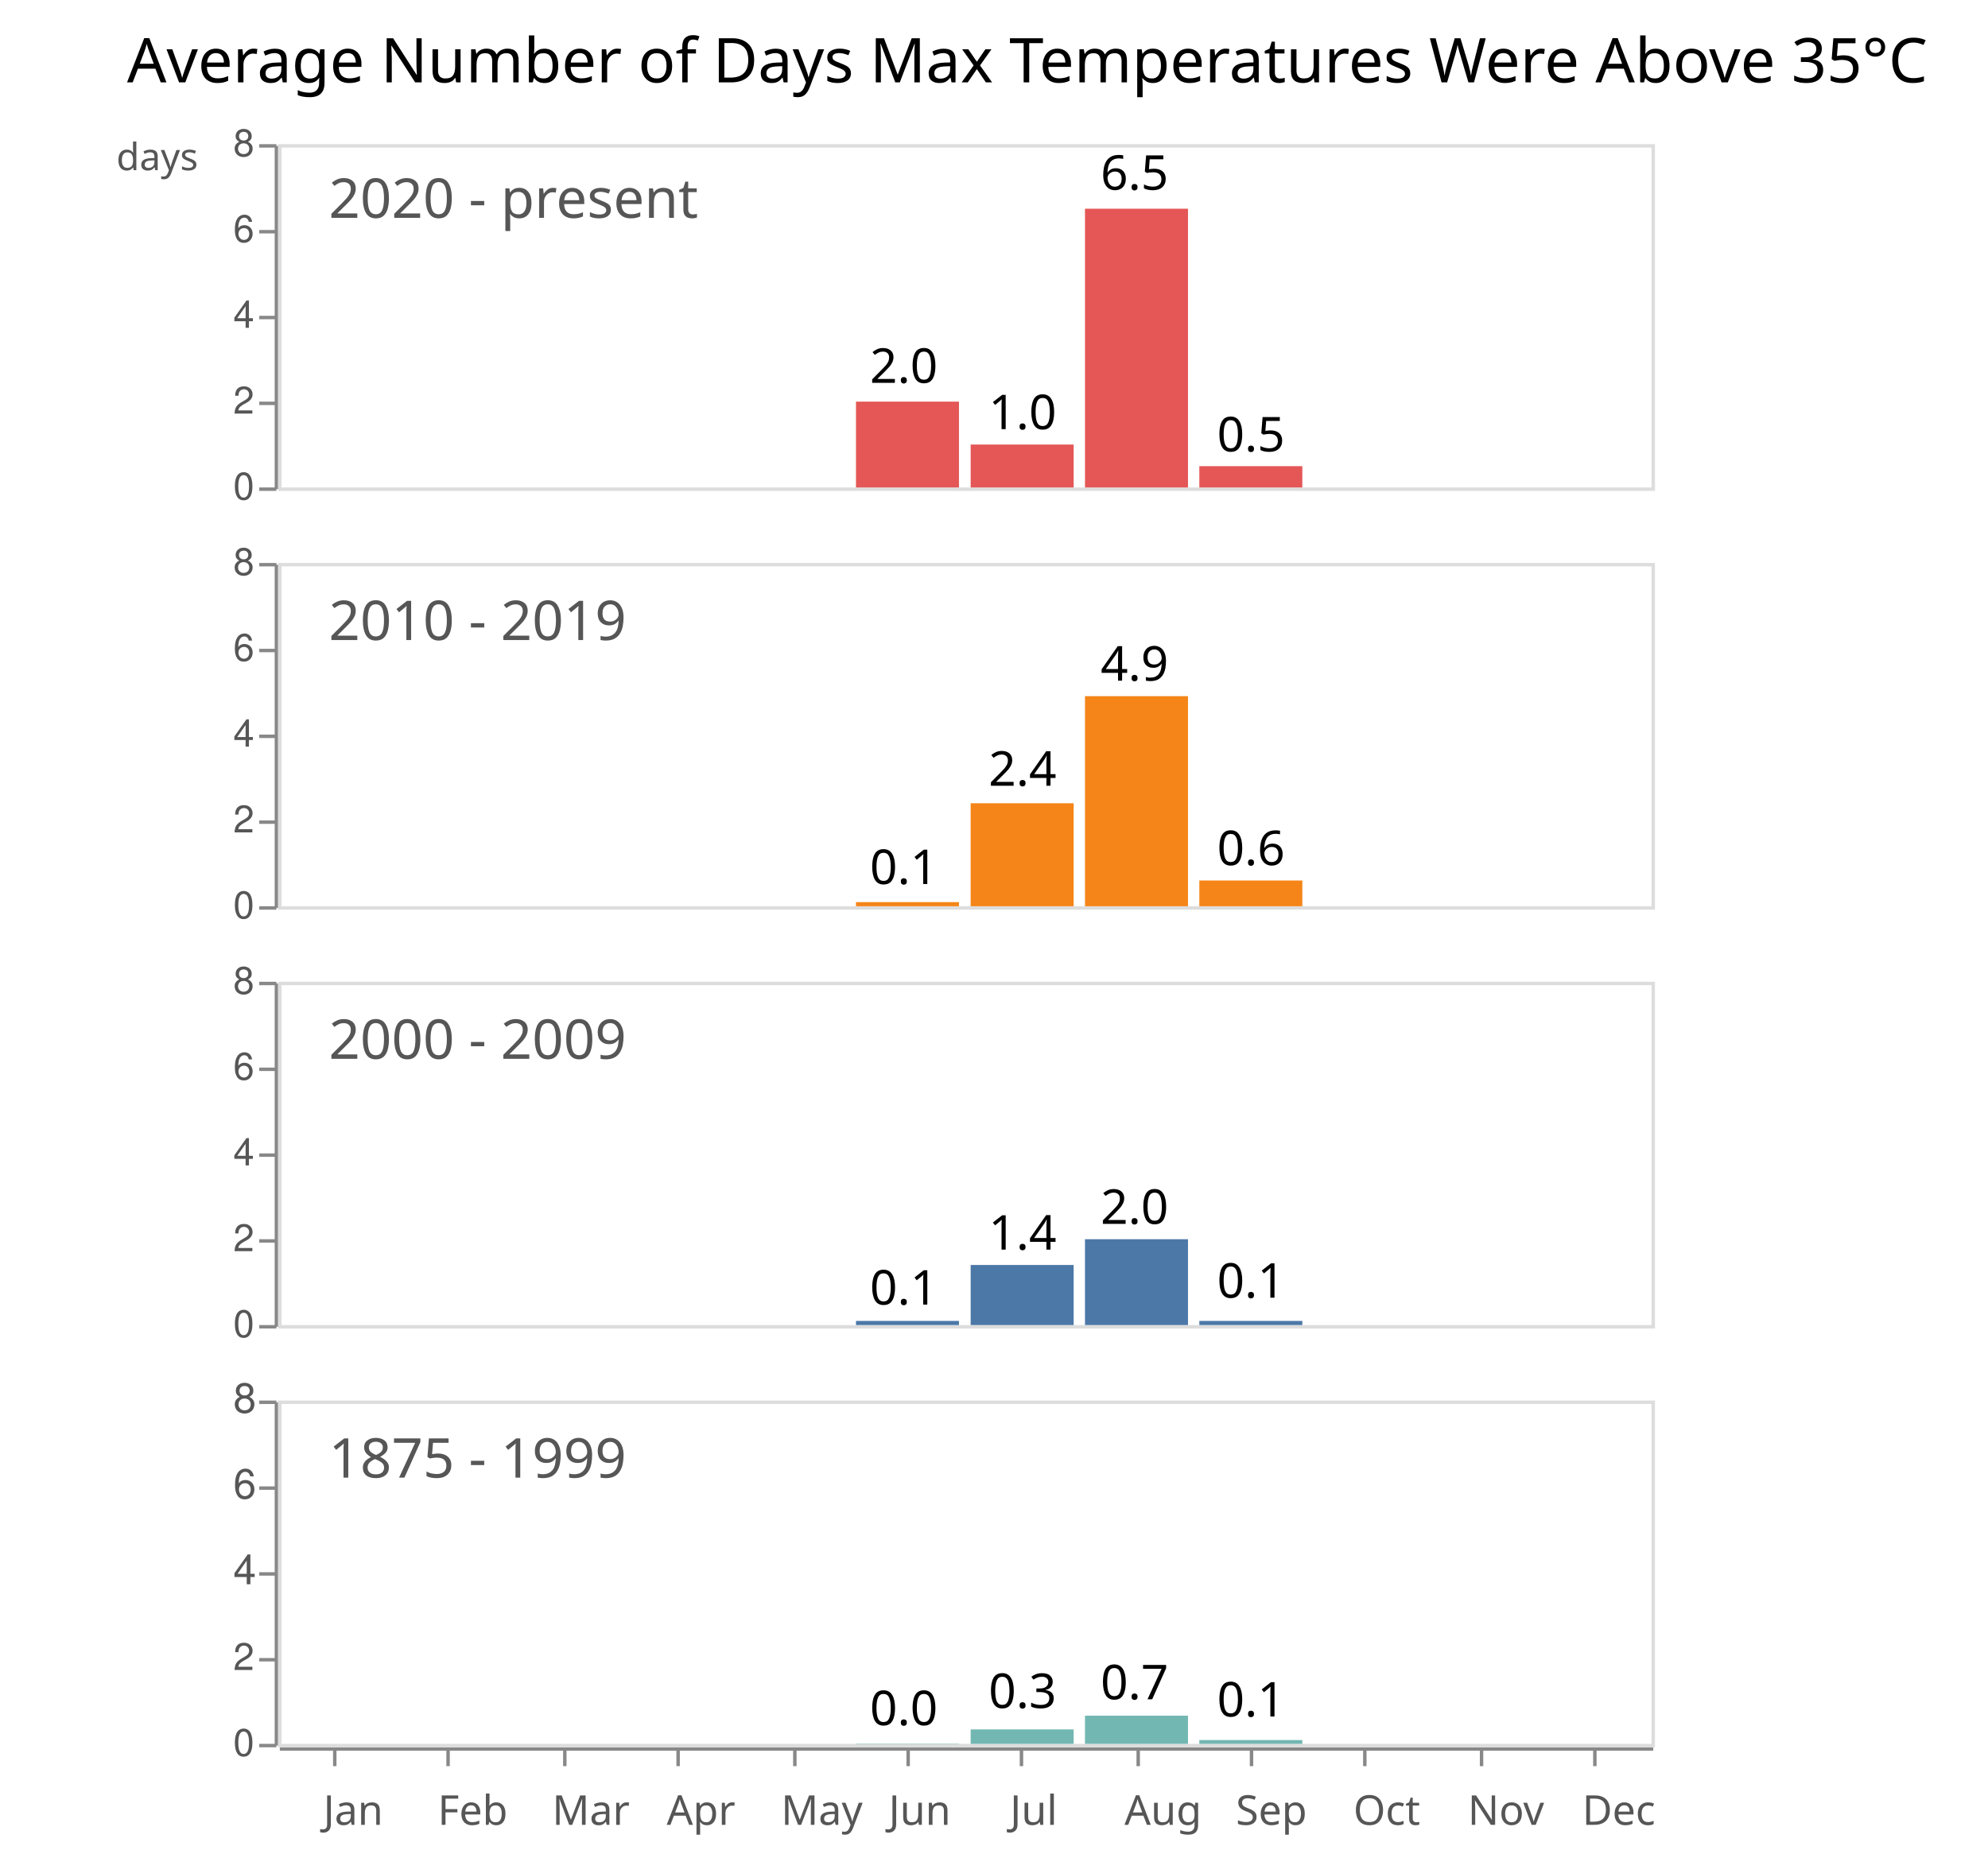
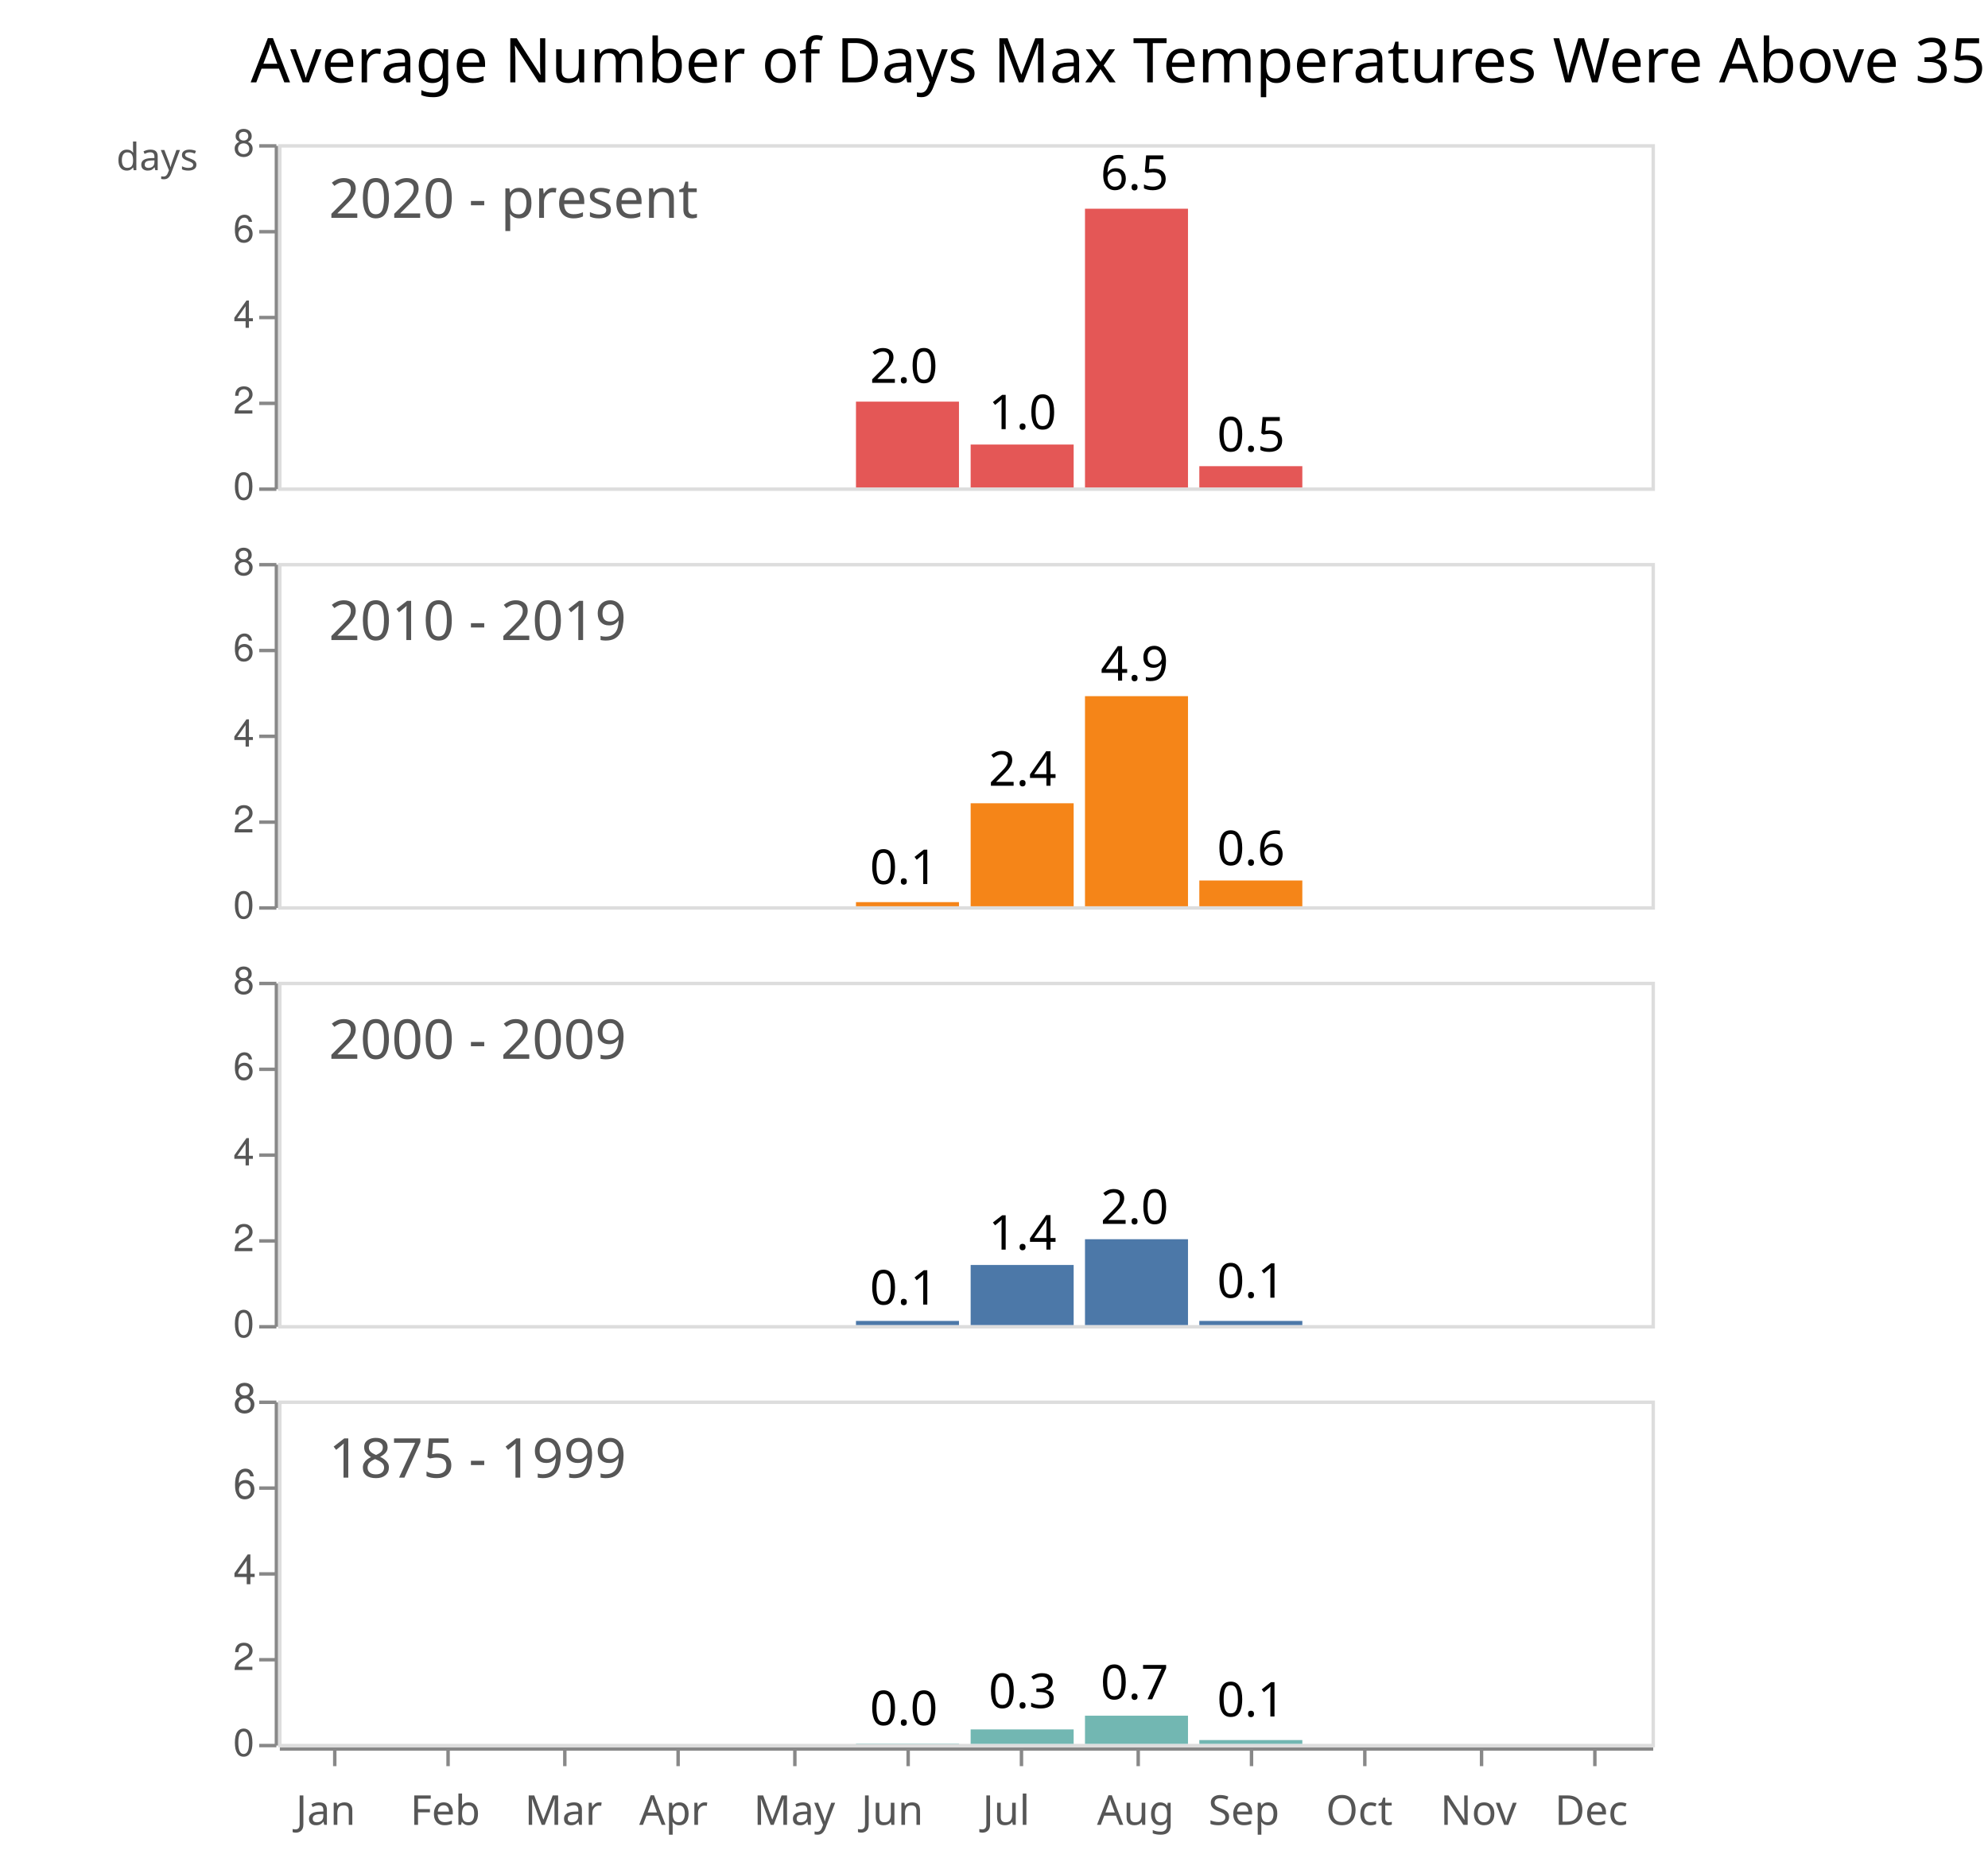
<svg xmlns="http://www.w3.org/2000/svg" version="1.1" x="0px" y="0px" viewBox="0 0 579 540" style="enable-background:new 0 0 579 540;" xml:space="preserve">
  <style type="text/css">
	.st0{fill:none;}
	.st1{display:none;}
	.st2{fill:#565656;}
	.st3{fill:#565656;stroke:#888888;stroke-miterlimit:10;}
	.st4{font-family:'Helvetica';}
	.st5{font-size:11px;}
	.st6{font-family:'Helvetica-Bold';}
	.st7{font-size:12px;}
	.st8{display:none;fill:#565656;}
	.st9{fill:none;stroke:#888888;stroke-miterlimit:10;}
	.st10{fill:none;stroke:#DDDDDD;stroke-miterlimit:10;}
	.st11{fill:#E45756;}
	.st12{display:none;fill:#E45756;}
	.st13{fill:#F58518;}
	.st14{display:none;fill:#F58518;}
	.st15{fill:#4C78A8;}
	.st16{display:none;fill:#4C78A8;}
	.st17{fill:#72B7B2;}
	.st18{display:none;fill:#72B7B2;}
	.st19{font-family:'ArialMT';}
	.st20{font-size:18px;}
	.st21{font-size:14px;}
	.st22{font-family:'Arial-BoldMT';}
	.st23{font-size:16px;}
</style>
  <g id="Layer_1">
    <g transform="translate(85,27)">
      <g>
        <g transform="translate(0,0)">
          <path class="st0" d="M-4,15L-4,15L-4,15L-4,15z" />
          <g>
            <g>
              <g transform="translate(-59,233)">
                <g>
                  <g>
                    <g transform="translate(-21,0)">
                      <path pointer-events="none" class="st1" d="M0,0" />
                    </g>
                  </g>
                </g>
                <path class="st1" d="M0,0" />
              </g>
            </g>
            <g id="ylabels">
              <g id="_x31_st" transform="translate(-1,0)">
                <path class="st2" d="M-4,15L-4,15v100l0,0V15z" />
                <g>
                  <g>
                    <g transform="translate(0.5,0.5)">
                      <path pointer-events="none" class="st2" d="M-4,15L-4,15L-4,15L-4,15z" />
                      <g>
                        <g pointer-events="none">
                          <line class="st3" x1="-4" y1="115" x2="-9" y2="115" />
                          <line class="st3" x1="-4" y1="90" x2="-9" y2="90" />
                          <line class="st3" x1="-4" y1="65" x2="-9" y2="65" />
                          <line class="st3" x1="-4" y1="40" x2="-9" y2="40" />
                          <line class="st3" x1="-4" y1="15" x2="-9" y2="15" />
                        </g>
                        <g pointer-events="none">
                          <text transform="matrix(1 0 0 1 -16.5615 118)" class="st2 st4 st5">0</text>
                          <text transform="matrix(1 0 0 1 -16.5615 93)" class="st2 st4 st5">2</text>
                          <text transform="matrix(1 0 0 1 -16.5615 68)" class="st2 st4 st5">4</text>
                          <text transform="matrix(1 0 0 1 -16.5615 43)" class="st2 st4 st5">6</text>
                          <text transform="matrix(1 0 0 1 -16.5615 18)" class="st2 st4 st5">8</text>
                        </g>
                        <g pointer-events="none">
                          <line class="st3" x1="-4" y1="115" x2="-4" y2="15" />
                        </g>
                        <g pointer-events="none">
                          <text transform="matrix(1 0 0 1 -50.6201 22.084)" class="st2 st6 st5">days</text>
                        </g>
                      </g>
                      <path pointer-events="none" class="st1" d="M-4,15" />
                    </g>
                  </g>
                  <g>
                    <g transform="translate(-48,50)">
                      <path pointer-events="none" class="st1" d="M0,0" />
                    </g>
                  </g>
                </g>
                <path class="st1" d="M0,0" />
              </g>
              <g id="_x32_nd" transform="translate(-1,122)">
                <path class="st2" d="M-4,15L-4,15v100l0,0V15z" />
                <g>
                  <g>
                    <g transform="translate(0.5,0.5)">
                      <path pointer-events="none" class="st2" d="M-4,15L-4,15L-4,15L-4,15z" />
                      <g>
                        <g pointer-events="none">
                          <line class="st3" x1="-4" y1="115" x2="-9" y2="115" />
                          <line class="st3" x1="-4" y1="90" x2="-9" y2="90" />
                          <line class="st3" x1="-4" y1="65" x2="-9" y2="65" />
                          <line class="st3" x1="-4" y1="40" x2="-9" y2="40" />
                          <line class="st3" x1="-4" y1="15" x2="-9" y2="15" />
                        </g>
                        <g pointer-events="none">
                          <text transform="matrix(1 0 0 1 -16.5615 118)" class="st2 st4 st5">0</text>
                          <text transform="matrix(1 0 0 1 -16.5615 93)" class="st2 st4 st5">2</text>
                          <text transform="matrix(1 0 0 1 -16.5615 68)" class="st2 st4 st5">4</text>
                          <text transform="matrix(1 0 0 1 -16.5615 43)" class="st2 st4 st5">6</text>
                          <text transform="matrix(1 0 0 1 -16.5615 18)" class="st2 st4 st5">8</text>
                        </g>
                        <g pointer-events="none">
                          <line class="st3" x1="-4" y1="115" x2="-4" y2="15" />
                        </g>
                      </g>
                      <path pointer-events="none" class="st1" d="M-4,15" />
                    </g>
                  </g>
                  <g>
                    <g transform="translate(-48,50)">
                      <path pointer-events="none" class="st1" d="M0,0" />
                    </g>
                  </g>
                </g>
                <path class="st1" d="M0,0" />
              </g>
              <g id="_x33_rd" transform="translate(-1,244)">
                <path class="st2" d="M-4,15L-4,15v100l0,0V15z" />
                <g>
                  <g>
                    <g transform="translate(0.5,0.5)">
                      <path pointer-events="none" class="st2" d="M-4,15L-4,15L-4,15L-4,15z" />
                      <g>
                        <g pointer-events="none">
                          <line class="st3" x1="-4" y1="115" x2="-9" y2="115" />
                          <line class="st3" x1="-4" y1="90" x2="-9" y2="90" />
                          <line class="st3" x1="-4" y1="65" x2="-9" y2="65" />
                          <line class="st3" x1="-4" y1="40" x2="-9" y2="40" />
                          <line class="st3" x1="-4" y1="15" x2="-9" y2="15" />
                        </g>
                        <g pointer-events="none">
                          <text transform="matrix(1 0 0 1 -16.5615 118)" class="st2 st4 st5">0</text>
                          <text transform="matrix(1 0 0 1 -16.5615 93)" class="st2 st4 st5">2</text>
                          <text transform="matrix(1 0 0 1 -16.5615 68)" class="st2 st4 st5">4</text>
                          <text transform="matrix(1 0 0 1 -16.5615 43)" class="st2 st4 st5">6</text>
                          <text transform="matrix(1 0 0 1 -16.5615 18)" class="st2 st4 st5">8</text>
                        </g>
                        <g pointer-events="none">
                          <line class="st3" x1="-4" y1="115" x2="-4" y2="15" />
                        </g>
                      </g>
                      <path pointer-events="none" class="st1" d="M-4,15" />
                    </g>
                  </g>
                  <g>
                    <g transform="translate(-48,50)">
                      <path pointer-events="none" class="st1" d="M0,0" />
                    </g>
                  </g>
                </g>
                <path class="st2" d="M-4,15" />
              </g>
              <g id="_x34_th" transform="translate(-1,366)">
                <path class="st2" d="M-4,15L-4,15v100l0,0V15z" />
                <g>
                  <g>
                    <g transform="translate(0.5,0.5)">
                      <path pointer-events="none" class="st2" d="M-4,15L-4,15L-4,15L-4,15z" />
                      <g>
                        <g pointer-events="none">
                          <line class="st3" x1="-4" y1="115" x2="-9" y2="115" />
                          <line class="st3" x1="-4" y1="90" x2="-9" y2="90" />
                          <line class="st3" x1="-4" y1="65" x2="-9" y2="65" />
                          <line class="st3" x1="-4" y1="40" x2="-9" y2="40" />
                          <line class="st3" x1="-4" y1="15" x2="-9" y2="15" />
                        </g>
                        <g pointer-events="none">
                          <text transform="matrix(1 0 0 1 -16.5615 118)" class="st2 st4 st5">0</text>
                          <text transform="matrix(1 0 0 1 -16.5615 93)" class="st2 st4 st5">2</text>
                          <text transform="matrix(1 0 0 1 -16.5615 68)" class="st2 st4 st7">4</text>
                          <text transform="matrix(1 0 0 1 -16.5615 43)" class="st2 st4 st7">6</text>
                          <text transform="matrix(1 0 0 1 -16.5615 18)" class="st2 st4 st7">8</text>
                        </g>
                        <g pointer-events="none">
                          <line class="st3" x1="-4" y1="115" x2="-4" y2="15" />
                        </g>
                      </g>
                      <path pointer-events="none" class="st1" d="M-4,15" />
                    </g>
                  </g>
                  <g>
                    <g transform="translate(-48,50)">
                      <path pointer-events="none" class="st2" d="M-4,15L-4,15L-4,15L-4,15z" />
                      <path pointer-events="none" class="st8" d="M-4,15" />
                    </g>
                  </g>
                </g>
                <path class="st1" d="M-4,15" />
              </g>
            </g>
            <g id="xlabels">
              <g transform="translate(0,467)">
                <path class="st0" d="M-4,15h400l0,0H-4z" />
                <g id="texts">
                  <g>
                    <g transform="translate(0.5,0.5)">
                      <path pointer-events="none" class="st0" d="M-4,15L-4,15L-4,15L-4,15z" />
                      <g>
                        <g pointer-events="none">
                          <line class="st9" x1="12" y1="15" x2="12" y2="20" />
                          <line class="st9" x1="45" y1="15" x2="45" y2="20" />
                          <line class="st9" x1="79" y1="15" x2="79" y2="20" />
                          <line class="st9" x1="112" y1="15" x2="112" y2="20" />
                          <line class="st9" x1="146" y1="15" x2="146" y2="20" />
                          <line class="st9" x1="179" y1="15" x2="179" y2="20" />
                          <line class="st9" x1="212" y1="15" x2="212" y2="20" />
                          <line class="st9" x1="246" y1="15" x2="246" y2="20" />
                          <line class="st9" x1="279" y1="15" x2="279" y2="20" />
                          <line class="st9" x1="312" y1="15" x2="312" y2="20" />
                          <line class="st9" x1="346" y1="15" x2="346" y2="20" />
                          <line class="st9" x1="379" y1="15" x2="379" y2="20" />
                        </g>
                        <g pointer-events="none">
                          <line class="st9" x1="-4" y1="15" x2="396" y2="15" />
                        </g>
                      </g>
                      <path pointer-events="none" class="st1" d="M-4,15" />
                    </g>
                  </g>
                </g>
                <path class="st1" d="M-4,15" />
              </g>
            </g>
            <g>
              <g transform="translate(0,0)">
                <path class="st10" d="M-3.5,15.5h400v100h-400V15.5z" />
                <g>
                  <g>
                    <path class="st11" d="M-2.3,115h30l0,0H-2.3z" />
                    <path class="st11" d="M31,115h30l0,0H31z" />
                    <path class="st11" d="M64.3,115h30l0,0H64.3z" />
                    <path class="st11" d="M97.7,115h30l0,0H97.7z" />
                    <path class="st11" d="M131,115h30l0,0H131z" />
                    <path class="st11" d="M164.3,90h30v25h-30V90z" />
                    <path class="st11" d="M197.7,102.5h30V115h-30V102.5z" />
                    <path class="st11" d="M231,33.8h30V115h-30V33.8z" />
                    <path class="st11" d="M264.3,108.8h30v6.2h-30V108.8z" />
                    <path class="st11" d="M297.7,115h30l0,0H297.7z" />
                    <path class="st11" d="M331,115h30l0,0H331z" />
                    <path class="st11" d="M364.3,115h30l0,0H364.3z" />
                  </g>
                </g>
                <path class="st12" d="M-4,15" />
              </g>
              <g transform="translate(0,122)">
                <path class="st10" d="M-3.5,15.5h400v100h-400V15.5z" />
                <g>
                  <g>
                    <path class="st13" d="M-2.3,115h30l0,0H-2.3z" />
                    <path class="st13" d="M31,115h30l0,0H31z" />
                    <path class="st13" d="M64.3,115h30l0,0H64.3z" />
                    <path class="st13" d="M97.7,115h30l0,0H97.7z" />
                    <path class="st13" d="M131,115h30l0,0H131z" />
                    <path class="st13" d="M164.3,113.8h30v1.2h-30V113.8z" />
                    <path class="st13" d="M197.7,85h30v30h-30V85z" />
                    <path class="st13" d="M231,53.8h30V115h-30V53.8z" />
                    <path class="st13" d="M264.3,107.5h30v7.5h-30V107.5z" />
                    <path class="st13" d="M297.7,115h30l0,0H297.7z" />
                    <path class="st13" d="M331,115h30l0,0H331z" />
                    <path class="st13" d="M364.3,115h30l0,0H364.3z" />
                  </g>
                </g>
                <path class="st14" d="M-4,15" />
              </g>
              <g transform="translate(0,244)">
                <path class="st10" d="M-3.5,15.5h400v100h-400V15.5z" />
                <g>
                  <g>
                    <path class="st15" d="M-2.3,115h30l0,0H-2.3z" />
                    <path class="st15" d="M31,115h30l0,0H31z" />
                    <path class="st15" d="M64.3,115h30l0,0H64.3z" />
                    <path class="st15" d="M97.7,115h30l0,0H97.7z" />
                    <path class="st15" d="M131,115h30l0,0H131z" />
                    <path class="st15" d="M164.3,113.8h30v1.2h-30V113.8z" />
                    <path class="st15" d="M197.7,97.5h30V115h-30V97.5z" />
                    <path class="st15" d="M231,90h30v25h-30V90z" />
                    <path class="st15" d="M264.3,113.8h30v1.2h-30V113.8z" />
                    <path class="st15" d="M297.7,115h30l0,0H297.7z" />
                    <path class="st15" d="M331,115h30l0,0H331z" />
                    <path class="st15" d="M364.3,115h30l0,0H364.3z" />
                  </g>
                </g>
                <path class="st16" d="M-4,15" />
              </g>
              <g transform="translate(0,366)">
                <path class="st10" d="M-3.5,15.5h400v100h-400V15.5z" />
                <g>
                  <g>
                    <path class="st17" d="M-2.3,115h30l0,0H-2.3z" />
                    <path class="st17" d="M31,115h30l0,0H31z" />
                    <path class="st17" d="M64.3,115h30l0,0H64.3z" />
                    <path class="st17" d="M97.7,115h30l0,0H97.7z" />
                    <path class="st17" d="M131,115h30l0,0H131z" />
                    <path class="st17" d="M164.3,114.9h30v0.1h-30V114.9z" />
                    <path class="st17" d="M197.7,110.8h30v4.2h-30V110.8z" />
                    <path class="st17" d="M231,106.8h30v8.2h-30V106.8z" />
                    <path class="st17" d="M264.3,113.9h30v1.1h-30V113.9z" />
                    <path class="st17" d="M297.7,115h30l0,0H297.7z" />
                    <path class="st17" d="M331,115h30l0,0H331z" />
                    <path class="st17" d="M364.3,115h30l0,0H364.3z" />
                  </g>
                </g>
                <path class="st18" d="M-4,15" />
              </g>
            </g>
            <g>
              <g transform="translate(419,0)">
                <g>
                  <g>
                    <g transform="translate(0,16)">
                      <g>
                        <g>
                          <g transform="translate(0,0)">
                            <path pointer-events="none" class="st1" d="M0,0" />
                          </g>
                          <g transform="translate(0,13)">
                            <path pointer-events="none" class="st1" d="M0,0" />
                          </g>
                          <g transform="translate(0,26)">
                            <path pointer-events="none" class="st1" d="M0,0" />
                          </g>
                          <g transform="translate(0,39)">
                            <path pointer-events="none" class="st1" d="M0,0" />
                          </g>
                        </g>
                      </g>
                      <path pointer-events="none" class="st1" d="M0,0" />
                    </g>
                  </g>
                </g>
                <path pointer-events="none" class="st1" d="M0,0" />
              </g>
            </g>
            <g id="header">
              <g transform="translate(-80,-22)">
-                 <path pointer-events="none" class="st0" d="M32,9L32,9L32,9L32,9z" />
+                 <path pointer-events="none" class="st0" d="M68,9L68,9L68,9L68,9z" />
                <g>
                  <g pointer-events="none">
-                     <text transform="matrix(1 0 0 1 32 19)" class="st19 st20">Average Number of Days Max Temperatures Were Above 35°C</text>
+                     <text transform="matrix(1 0 0 1 68 19)" class="st19 st20">Average Number of Days Max Temperatures Were Above 35°C</text>
                  </g>
                </g>
                <path pointer-events="none" class="st1" d="M-4,15" />
              </g>
            </g>
          </g>
          <path class="st1" d="M0,0" />
        </g>
      </g>
    </g>
    <rect x="253.3" y="101.5" class="st0" width="24" height="25" />
    <text transform="matrix(1 0 0 1 253.3476 111.5239)" class="st19 st21">2.0</text>
    <rect x="287.9" y="115" class="st0" width="24" height="25" />
    <text transform="matrix(1 0 0 1 287.9309 125.0239)" class="st19 st21">1.0</text>
    <rect x="320.5" y="45.2" class="st0" width="24" height="25" />
    <text transform="matrix(1 0 0 1 320.5473 55.2739)" class="st19 st21">6.5</text>
    <rect x="253.3" y="247.5" class="st0" width="24" height="25" />
    <text transform="matrix(1 0 0 1 253.3476 257.5239)" class="st19 st21">0.1</text>
    <rect x="287.9" y="218.9" class="st0" width="24" height="25" />
    <text transform="matrix(1 0 0 1 287.9309 228.8989)" class="st19 st21">2.4</text>
    <rect x="320.5" y="188.3" class="st0" width="24" height="25" />
    <text transform="matrix(1 0 0 1 320.5475 198.2773)" class="st19 st21">4.9</text>
    <rect x="354.5" y="121.5" class="st0" width="24" height="25" />
    <text transform="matrix(1 0 0 1 354.4651 131.5005)" class="st19 st21">0.5</text>
    <rect x="354.5" y="242" class="st0" width="24" height="25" />
    <text transform="matrix(1 0 0 1 354.4656 252.0239)" class="st19 st21">0.6</text>
    <rect x="253.3" y="370" class="st0" width="24" height="25" />
    <text transform="matrix(1 0 0 1 253.3476 380.0337)" class="st19 st21">0.1</text>
    <rect x="354.5" y="368" class="st0" width="24" height="25" />
    <text transform="matrix(1 0 0 1 354.4651 378.0337)" class="st19 st21">0.1</text>
    <rect x="354.5" y="490" class="st0" width="24" height="25" />
    <text transform="matrix(1 0 0 1 354.4651 500.0337)" class="st19 st21">0.1</text>
    <rect x="287.9" y="354" class="st0" width="24" height="25" />
    <text transform="matrix(1 0 0 1 287.9309 364.0239)" class="st19 st21">1.4</text>
    <rect x="320.5" y="346.5" class="st0" width="24" height="25" />
    <text transform="matrix(1 0 0 1 320.5473 356.5239)" class="st19 st21">2.0</text>
    <rect x="253.3" y="492.5" class="st0" width="24" height="25" />
    <text transform="matrix(1 0 0 1 253.3476 502.5571)" class="st19 st21">0.0</text>
    <rect x="287.9" y="487.5" class="st0" width="24" height="25" />
    <text transform="matrix(1 0 0 1 287.9313 497.5571)" class="st19 st21">0.3</text>
    <rect x="320.5" y="485" class="st0" width="24" height="25" />
    <text transform="matrix(1 0 0 1 320.5478 495.0151)" class="st19 st21">0.7</text>
    <rect x="95.8" y="52" class="st0" width="141.2" height="21" />
    <text transform="matrix(1 0 0 1 95.75 63.4561)" class="st2 st22 st23">2020 - present</text>
    <rect x="95.8" y="175" class="st0" width="103" height="21" />
    <text transform="matrix(1 0 0 1 95.75 186.4463)" class="st2 st22 st23">2010 - 2019</text>
    <rect x="95.8" y="297" class="st0" width="103" height="21" />
    <text transform="matrix(1 0 0 1 95.75 308.4463)" class="st2 st22 st23">2000 - 2009</text>
    <rect x="95.8" y="419" class="st0" width="103" height="21" />
    <text transform="matrix(1 0 0 1 95.75 430.4463)" class="st2 st22 st23">1875 - 1999</text>
-     <rect x="94.2" y="523" class="st0" width="37" height="25" />
-     <text transform="matrix(1 0 0 1 94.1667 531.5918)" class="st2 st19 st7">Jan</text>
-     <rect x="127.5" y="523" class="st0" width="37" height="25" />
-     <text transform="matrix(1 0 0 1 127.5 531.5918)" class="st2 st19 st7">Feb</text>
-     <rect x="160.8" y="523" class="st0" width="37" height="25" />
-     <text transform="matrix(1 0 0 1 160.8333 531.5918)" class="st2 st19 st7">Mar</text>
-     <rect x="194.2" y="523" class="st0" width="37" height="25" />
-     <text transform="matrix(1 0 0 1 194.1667 531.5918)" class="st2 st19 st7">Apr</text>
-     <rect x="227.5" y="523" class="st0" width="37" height="25" />
-     <text transform="matrix(1 0 0 1 227.5 531.5918)" class="st2 st19 st7">May</text>
-     <rect x="258.8" y="523" class="st0" width="37" height="25" />
-     <text transform="matrix(1 0 0 1 258.8191 531.5918)" class="st2 st19 st7">Jun</text>
-     <rect x="294.2" y="523" class="st0" width="37" height="25" />
-     <text transform="matrix(1 0 0 1 294.1667 531.5918)" class="st2 st19 st7">Jul</text>
-     <rect x="327.5" y="523" class="st0" width="37" height="25" />
-     <text transform="matrix(1 0 0 1 327.5 531.5918)" class="st2 st19 st7">Aug</text>
-     <rect x="359.9" y="523" class="st0" width="37" height="25" />
-     <text transform="matrix(1 0 0 1 359.9366 531.5918)" class="st2 st19 st7">Sep</text>
-     <rect x="394.2" y="523" class="st0" width="37" height="25" />
-     <text transform="matrix(1 0 0 1 394.1667 531.5918)" class="st2 st19 st7">Oct</text>
-     <rect x="427.5" y="523" class="st0" width="37" height="25" />
-     <text transform="matrix(1 0 0 1 427.5 531.5918)" class="st2 st19 st7">Nov</text>
-     <rect x="460.8" y="523" class="st0" width="37" height="25" />
-     <text transform="matrix(1 0 0 1 460.8333 531.5918)" class="st2 st19 st7">Dec</text>
+     <rect x="86.2" y="523" class="st0" width="37" height="25" />
+     <text transform="matrix(1 0 0 1 86.1667 531.5918)" class="st2 st19 st7">Jan</text>
+     <rect x="119.5" y="523" class="st0" width="37" height="25" />
+     <text transform="matrix(1 0 0 1 119.5 531.5918)" class="st2 st19 st7">Feb</text>
+     <rect x="152.8" y="523" class="st0" width="37" height="25" />
+     <text transform="matrix(1 0 0 1 152.8333 531.5918)" class="st2 st19 st7">Mar</text>
+     <rect x="186.2" y="523" class="st0" width="37" height="25" />
+     <text transform="matrix(1 0 0 1 186.1667 531.5918)" class="st2 st19 st7">Apr</text>
+     <rect x="219.5" y="523" class="st0" width="37" height="25" />
+     <text transform="matrix(1 0 0 1 219.5 531.5918)" class="st2 st19 st7">May</text>
+     <rect x="250.8" y="523" class="st0" width="37" height="25" />
+     <text transform="matrix(1 0 0 1 250.8191 531.5918)" class="st2 st19 st7">Jun</text>
+     <rect x="286.2" y="523" class="st0" width="37" height="25" />
+     <text transform="matrix(1 0 0 1 286.1667 531.5918)" class="st2 st19 st7">Jul</text>
+     <rect x="319.5" y="523" class="st0" width="37" height="25" />
+     <text transform="matrix(1 0 0 1 319.5 531.5918)" class="st2 st19 st7">Aug</text>
+     <rect x="351.9" y="523" class="st0" width="37" height="25" />
+     <text transform="matrix(1 0 0 1 351.9366 531.5918)" class="st2 st19 st7">Sep</text>
+     <rect x="386.2" y="523" class="st0" width="37" height="25" />
+     <text transform="matrix(1 0 0 1 386.1667 531.5918)" class="st2 st19 st7">Oct</text>
+     <rect x="419.5" y="523" class="st0" width="37" height="25" />
+     <text transform="matrix(1 0 0 1 419.5 531.5918)" class="st2 st19 st7">Nov</text>
+     <rect x="452.8" y="523" class="st0" width="37" height="25" />
+     <text transform="matrix(1 0 0 1 452.8333 531.5918)" class="st2 st19 st7">Dec</text>
  </g>
  <g id="ai2html-settings">
    <rect x="-450" class="st0" width="400" height="418" />
    <text id="ai2html-settings_00000160179555155166868110000015311807798657195141_" transform="matrix(1 0 0 1 -450 10.6499)">
      <tspan x="0" y="0" style="font-family:'MyriadPro-Regular'; font-size:15px;">ai2html-settings</tspan>
      <tspan x="0" y="19" style="font-family:'MyriadPro-Regular'; font-size:15px;">settings_version: 0.111.0</tspan>
      <tspan x="0" y="38" style="font-family:'MyriadPro-Regular'; font-size:15px;">image_format: auto</tspan>
      <tspan x="0" y="57" style="font-family:'MyriadPro-Regular'; font-size:15px;">responsiveness: fixed</tspan>
      <tspan x="0" y="76" style="font-family:'MyriadPro-Regular'; font-size:15px;">output: one-file</tspan>
      <tspan x="0" y="95" style="font-family:'MyriadPro-Regular'; font-size:15px;">html_output_path: /ai2html-output/</tspan>
      <tspan x="0" y="114" style="font-family:'MyriadPro-Regular'; font-size:15px;">html_output_extension: .html</tspan>
      <tspan x="0" y="133" style="font-family:'MyriadPro-Regular'; font-size:15px;">image_output_path: </tspan>
      <tspan x="0" y="152" style="font-family:'MyriadPro-Regular'; font-size:15px;">local_preview_template: </tspan>
      <tspan x="0" y="171" style="font-family:'MyriadPro-Regular'; font-size:15px;">png_number_of_colors: 128</tspan>
      <tspan x="0" y="190" style="font-family:'MyriadPro-Regular'; font-size:15px;">jpg_quality: 60</tspan>
      <tspan x="0" y="209" style="font-family:'MyriadPro-Regular'; font-size:15px;">headline: </tspan>
      <tspan x="0" y="228" style="font-family:'MyriadPro-Regular'; font-size:15px;">leadin: </tspan>
      <tspan x="0" y="247" style="font-family:'MyriadPro-Regular'; font-size:15px;">notes: </tspan>
      <tspan x="0" y="266" style="font-family:'MyriadPro-Regular'; font-size:15px;">sources: </tspan>
      <tspan x="0" y="285" style="font-family:'MyriadPro-Regular'; font-size:15px;">credit: </tspan>
    </text>
  </g>
</svg>
